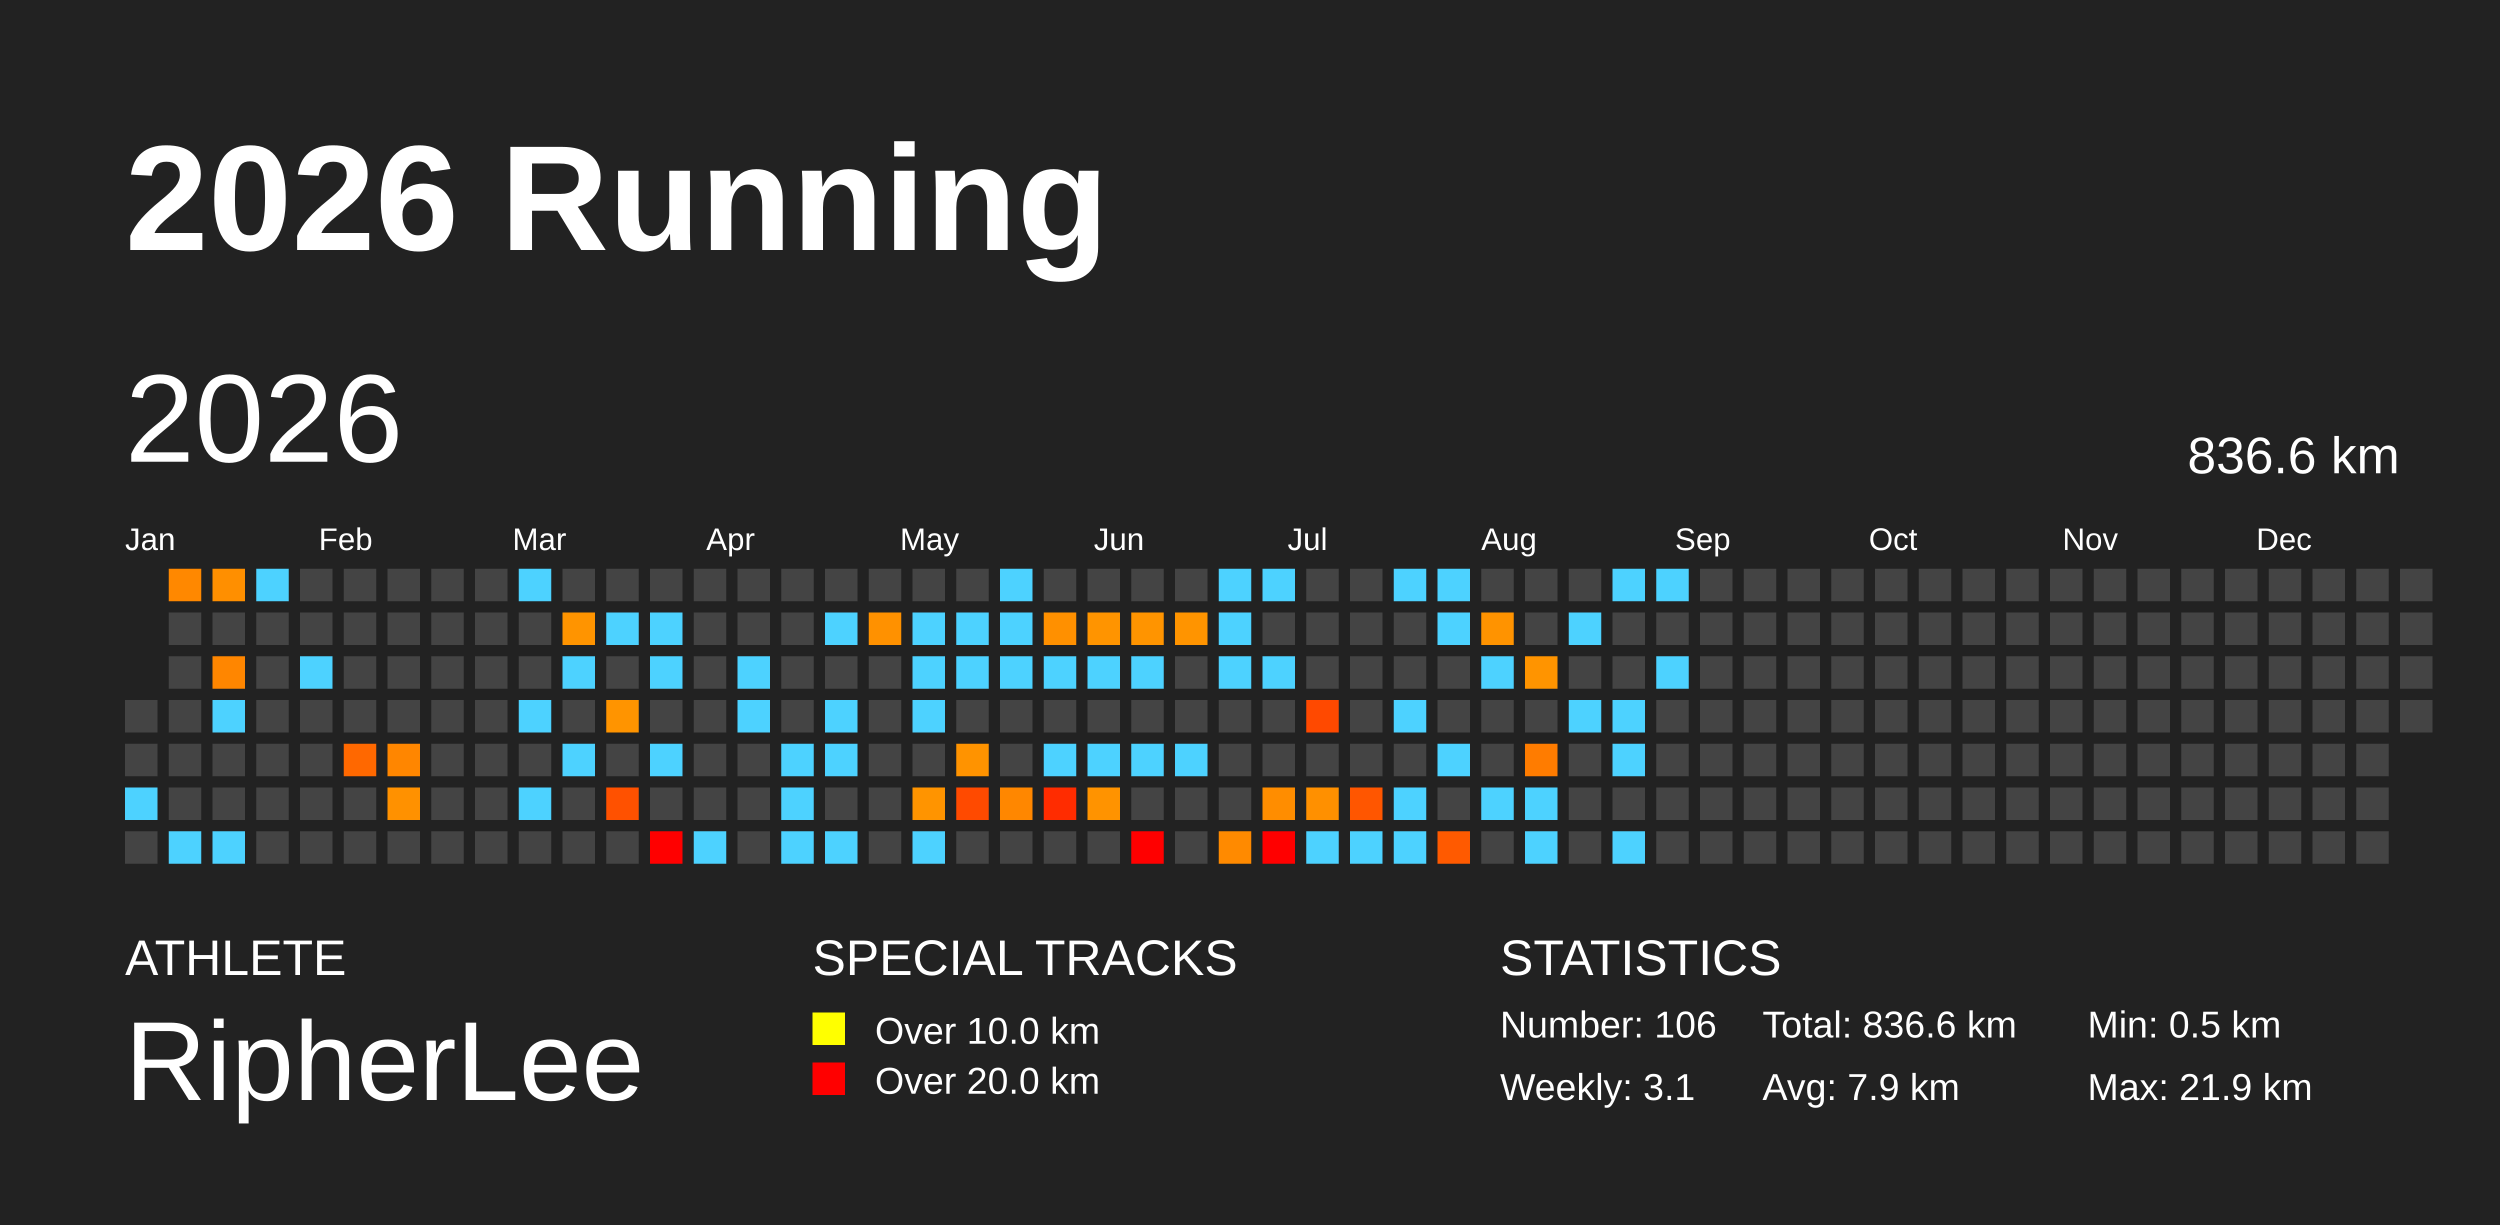
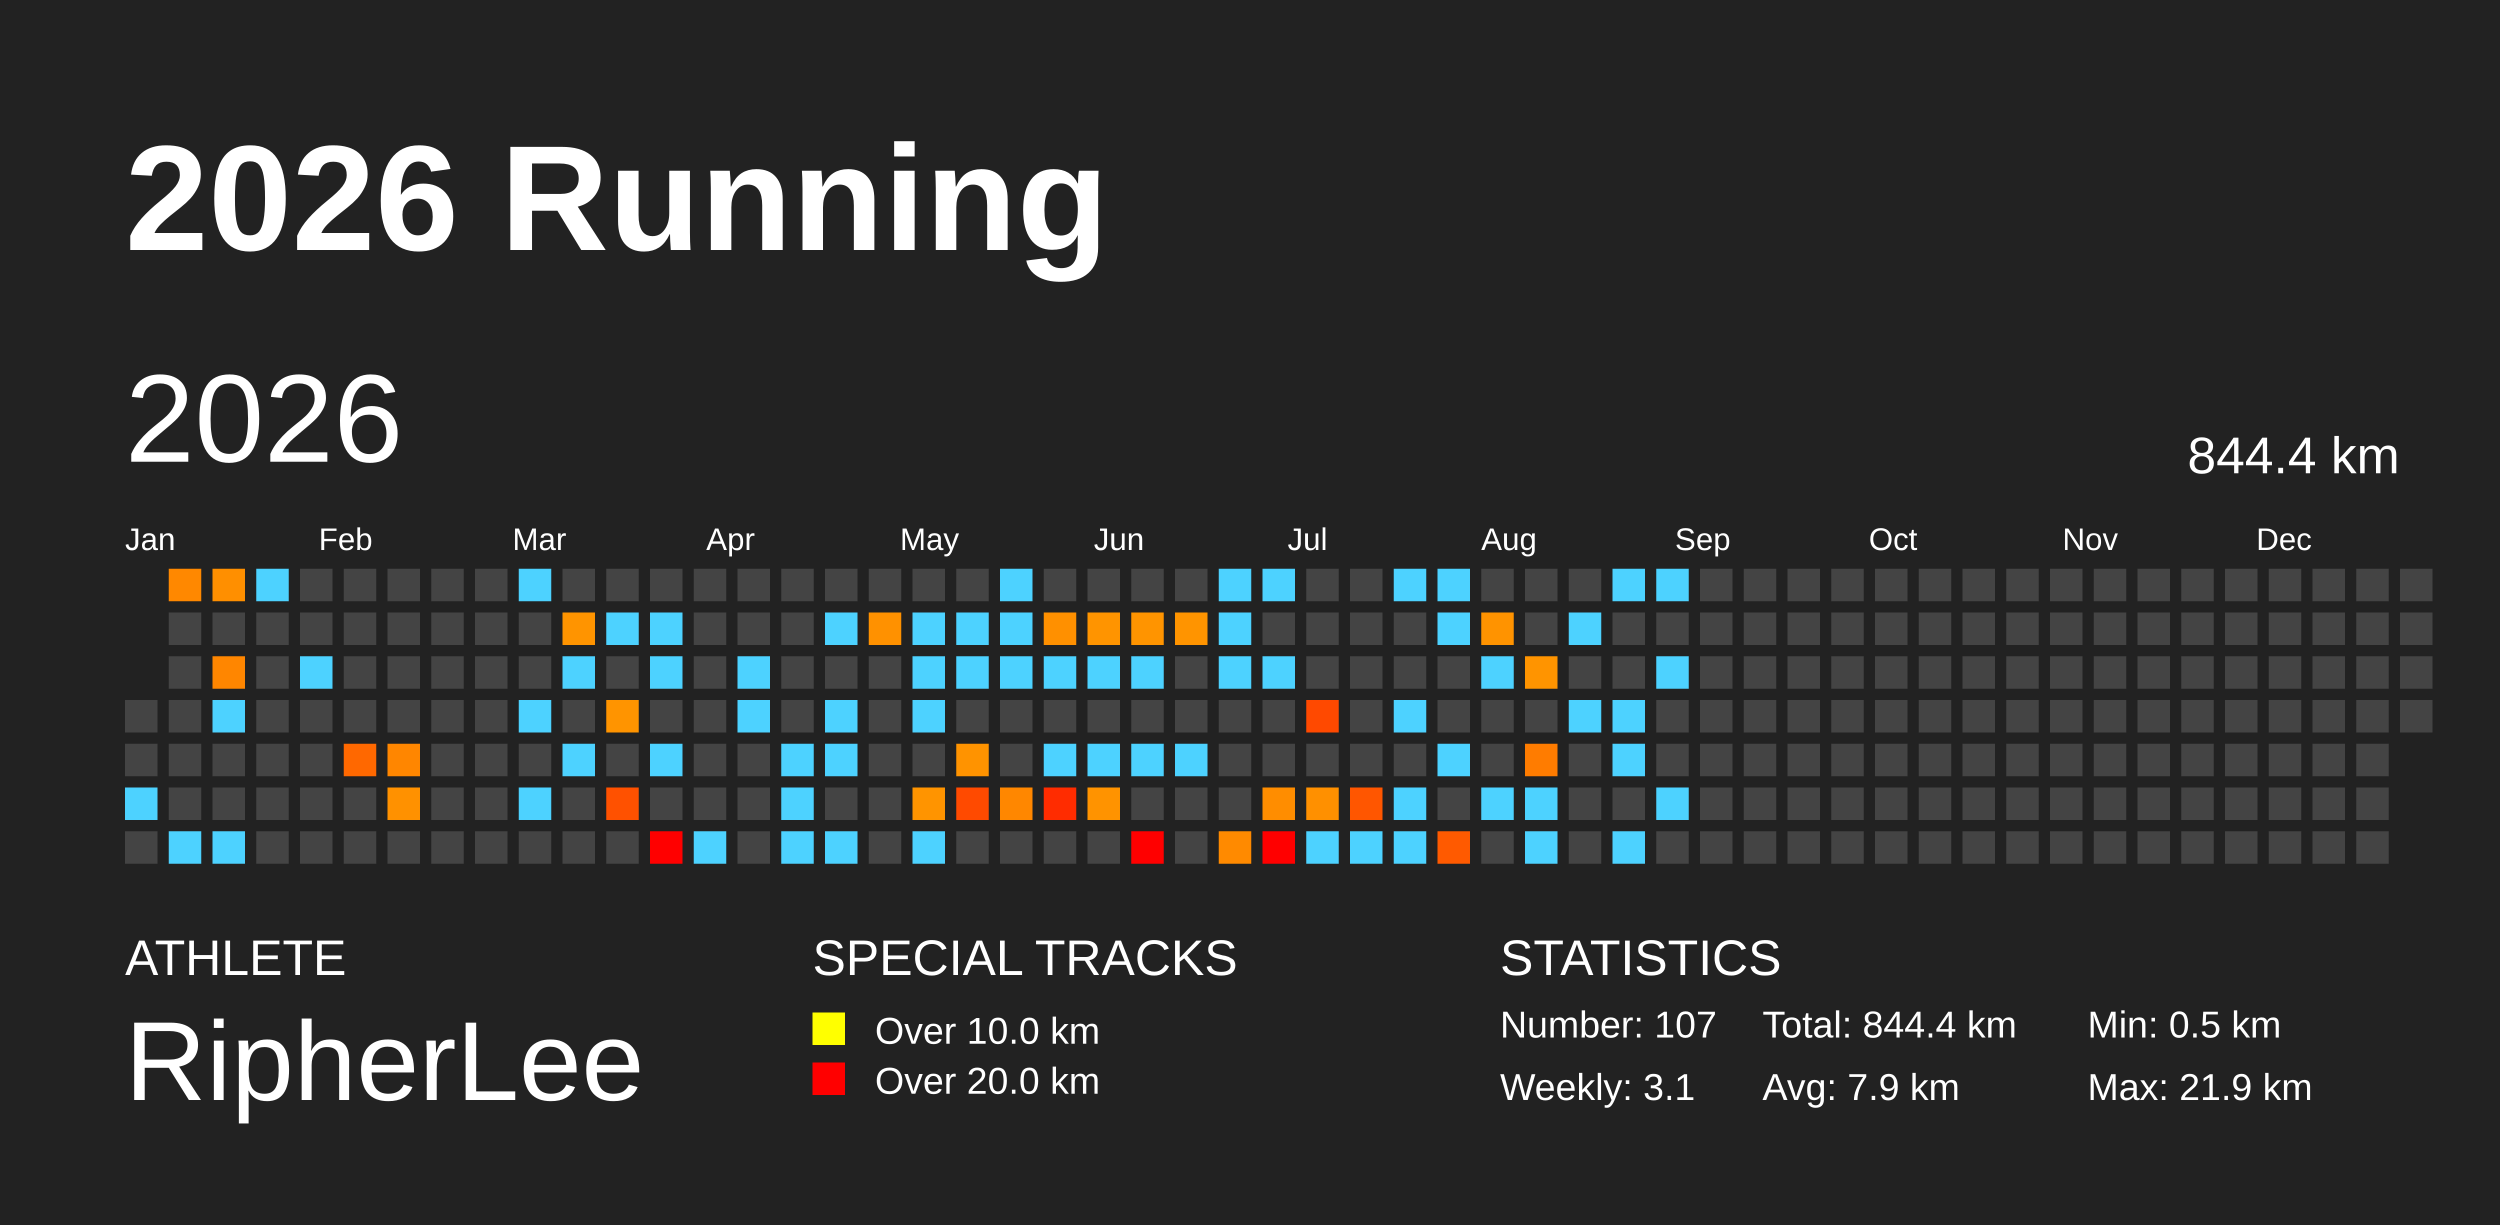
<svg xmlns="http://www.w3.org/2000/svg" baseProfile="full" height="98mm" version="1.1" viewBox="0,0,200,98" width="200mm">
  <defs />
  <rect fill="#222222" height="98" width="200" x="0" y="0" />
  <text fill="#FFFFFF" style="font-size:12px; font-family:Arial; font-weight:bold;" x="10" y="20">2026 Running</text>
  <text fill="#FFFFFF" style="font-size:4px; font-family:Arial" x="10" y="78">ATHLETE</text>
  <text fill="#FFFFFF" style="font-size:9px; font-family:Arial" x="10" y="88">RipherLee</text>
  <text fill="#FFFFFF" style="font-size:4px; font-family:Arial" x="65" y="78">SPECIAL TRACKS</text>
  <rect fill="yellow" height="2.6" width="2.6" x="65" y="81" />
  <text fill="#FFFFFF" style="font-size:3px; font-family:Arial" x="70" y="83.5">Over 10.0 km</text>
  <rect fill="red" height="2.6" width="2.6" x="65" y="85" />
  <text fill="#FFFFFF" style="font-size:3px; font-family:Arial" x="70" y="87.5">Over 20.0 km</text>
  <text fill="#FFFFFF" style="font-size:4px; font-family:Arial" x="120" y="78">STATISTICS</text>
-   <text fill="#FFFFFF" style="font-size:3px; font-family:Arial" x="120" y="83">Number: 106</text>
+   <text fill="#FFFFFF" style="font-size:3px; font-family:Arial" x="120" y="83">Number: 107</text>
  <text fill="#FFFFFF" style="font-size:3px; font-family:Arial" x="120" y="88">Weekly: 3.1</text>
-   <text fill="#FFFFFF" style="font-size:3px; font-family:Arial" x="141" y="83">Total: 836.6 km</text>
+   <text fill="#FFFFFF" style="font-size:3px; font-family:Arial" x="141" y="83">Total: 844.4 km</text>
  <text fill="#FFFFFF" style="font-size:3px; font-family:Arial" x="141" y="88">Avg: 7.9 km</text>
  <text fill="#FFFFFF" style="font-size:3px; font-family:Arial" x="167" y="83">Min: 0.5 km</text>
  <text fill="#FFFFFF" style="font-size:3px; font-family:Arial" x="167" y="88">Max: 21.9 km</text>
  <text dominant-baseline="hanging" fill="#FFFFFF" style="font-size:10.0px; font-family:Arial;" x="10" y="30">2026</text>
-   <text dominant-baseline="hanging" fill="#FFFFFF" style="font-size:4.125px; font-family:Arial;" x="175" y="35">836.6 km</text>
+   <text dominant-baseline="hanging" fill="#FFFFFF" style="font-size:4.125px; font-family:Arial;" x="175" y="35">844.4 km</text>
  <text fill="#FFFFFF" style="font-size:2.5px; font-family:Arial" x="10.0" y="44">Jan</text>
  <text fill="#FFFFFF" style="font-size:2.5px; font-family:Arial" x="25.5" y="44">Feb</text>
  <text fill="#FFFFFF" style="font-size:2.5px; font-family:Arial" x="41.0" y="44">Mar</text>
  <text fill="#FFFFFF" style="font-size:2.5px; font-family:Arial" x="56.5" y="44">Apr</text>
  <text fill="#FFFFFF" style="font-size:2.5px; font-family:Arial" x="72.0" y="44">May</text>
  <text fill="#FFFFFF" style="font-size:2.5px; font-family:Arial" x="87.5" y="44">Jun</text>
  <text fill="#FFFFFF" style="font-size:2.5px; font-family:Arial" x="103.0" y="44">Jul</text>
  <text fill="#FFFFFF" style="font-size:2.5px; font-family:Arial" x="118.5" y="44">Aug</text>
  <text fill="#FFFFFF" style="font-size:2.5px; font-family:Arial" x="134.0" y="44">Sep</text>
  <text fill="#FFFFFF" style="font-size:2.5px; font-family:Arial" x="149.5" y="44">Oct</text>
  <text fill="#FFFFFF" style="font-size:2.5px; font-family:Arial" x="165.0" y="44">Nov</text>
  <text fill="#FFFFFF" style="font-size:2.5px; font-family:Arial" x="180.5" y="44">Dec</text>
  <rect fill="#444444" height="2.6" width="2.6" x="10.0" y="56.0" />
  <rect fill="#444444" height="2.6" width="2.6" x="10.0" y="59.5" />
  <rect fill="#4dd2ff" height="2.6" width="2.6" x="10.0" y="63.0" />
  <rect fill="#444444" height="2.6" width="2.6" x="10.0" y="66.5" />
  <rect fill="#ff8800" height="2.6" width="2.6" x="13.5" y="45.5" />
  <rect fill="#444444" height="2.6" width="2.6" x="13.5" y="49.0" />
  <rect fill="#444444" height="2.6" width="2.6" x="13.5" y="52.5" />
  <rect fill="#444444" height="2.6" width="2.6" x="13.5" y="56.0" />
  <rect fill="#444444" height="2.6" width="2.6" x="13.5" y="59.5" />
  <rect fill="#444444" height="2.6" width="2.6" x="13.5" y="63.0" />
  <rect fill="#4dd2ff" height="2.6" width="2.6" x="13.5" y="66.5" />
  <rect fill="#ff8f00" height="2.6" width="2.6" x="17.0" y="45.5" />
  <rect fill="#444444" height="2.6" width="2.6" x="17.0" y="49.0" />
  <rect fill="#ff8600" height="2.6" width="2.6" x="17.0" y="52.5" />
  <rect fill="#4dd2ff" height="2.6" width="2.6" x="17.0" y="56.0" />
  <rect fill="#444444" height="2.6" width="2.6" x="17.0" y="59.5" />
  <rect fill="#444444" height="2.6" width="2.6" x="17.0" y="63.0" />
  <rect fill="#4dd2ff" height="2.6" width="2.6" x="17.0" y="66.5" />
  <rect fill="#4dd2ff" height="2.6" width="2.6" x="20.5" y="45.5" />
  <rect fill="#444444" height="2.6" width="2.6" x="20.5" y="49.0" />
  <rect fill="#444444" height="2.6" width="2.6" x="20.5" y="52.5" />
  <rect fill="#444444" height="2.6" width="2.6" x="20.5" y="56.0" />
  <rect fill="#444444" height="2.6" width="2.6" x="20.5" y="59.5" />
  <rect fill="#444444" height="2.6" width="2.6" x="20.5" y="63.0" />
  <rect fill="#444444" height="2.6" width="2.6" x="20.5" y="66.5" />
  <rect fill="#444444" height="2.6" width="2.6" x="24.0" y="45.5" />
  <rect fill="#444444" height="2.6" width="2.6" x="24.0" y="49.0" />
  <rect fill="#4dd2ff" height="2.6" width="2.6" x="24.0" y="52.5" />
  <rect fill="#444444" height="2.6" width="2.6" x="24.0" y="56.0" />
  <rect fill="#444444" height="2.6" width="2.6" x="24.0" y="59.5" />
  <rect fill="#444444" height="2.6" width="2.6" x="24.0" y="63.0" />
  <rect fill="#444444" height="2.6" width="2.6" x="24.0" y="66.5" />
  <rect fill="#444444" height="2.6" width="2.6" x="27.5" y="45.5" />
  <rect fill="#444444" height="2.6" width="2.6" x="27.5" y="49.0" />
  <rect fill="#444444" height="2.6" width="2.6" x="27.5" y="52.5" />
  <rect fill="#444444" height="2.6" width="2.6" x="27.5" y="56.0" />
  <rect fill="#ff6800" height="2.6" width="2.6" x="27.5" y="59.5" />
  <rect fill="#444444" height="2.6" width="2.6" x="27.5" y="63.0" />
  <rect fill="#444444" height="2.6" width="2.6" x="27.5" y="66.5" />
  <rect fill="#444444" height="2.6" width="2.6" x="31.0" y="45.5" />
  <rect fill="#444444" height="2.6" width="2.6" x="31.0" y="49.0" />
  <rect fill="#444444" height="2.6" width="2.6" x="31.0" y="52.5" />
  <rect fill="#444444" height="2.6" width="2.6" x="31.0" y="56.0" />
  <rect fill="#ff8600" height="2.6" width="2.6" x="31.0" y="59.5" />
  <rect fill="#ff9100" height="2.6" width="2.6" x="31.0" y="63.0" />
  <rect fill="#444444" height="2.6" width="2.6" x="31.0" y="66.5" />
  <rect fill="#444444" height="2.6" width="2.6" x="34.5" y="45.5" />
  <rect fill="#444444" height="2.6" width="2.6" x="34.5" y="49.0" />
  <rect fill="#444444" height="2.6" width="2.6" x="34.5" y="52.5" />
  <rect fill="#444444" height="2.6" width="2.6" x="34.5" y="56.0" />
  <rect fill="#444444" height="2.6" width="2.6" x="34.5" y="59.5" />
  <rect fill="#444444" height="2.6" width="2.6" x="34.5" y="63.0" />
  <rect fill="#444444" height="2.6" width="2.6" x="34.5" y="66.5" />
  <rect fill="#444444" height="2.6" width="2.6" x="38.0" y="45.5" />
  <rect fill="#444444" height="2.6" width="2.6" x="38.0" y="49.0" />
  <rect fill="#444444" height="2.6" width="2.6" x="38.0" y="52.5" />
  <rect fill="#444444" height="2.6" width="2.6" x="38.0" y="56.0" />
  <rect fill="#444444" height="2.6" width="2.6" x="38.0" y="59.5" />
  <rect fill="#444444" height="2.6" width="2.6" x="38.0" y="63.0" />
  <rect fill="#444444" height="2.6" width="2.6" x="38.0" y="66.5" />
  <rect fill="#4dd2ff" height="2.6" width="2.6" x="41.5" y="45.5" />
  <rect fill="#444444" height="2.6" width="2.6" x="41.5" y="49.0" />
  <rect fill="#444444" height="2.6" width="2.6" x="41.5" y="52.5" />
  <rect fill="#4dd2ff" height="2.6" width="2.6" x="41.5" y="56.0" />
  <rect fill="#444444" height="2.6" width="2.6" x="41.5" y="59.5" />
  <rect fill="#4dd2ff" height="2.6" width="2.6" x="41.5" y="63.0" />
  <rect fill="#444444" height="2.6" width="2.6" x="41.5" y="66.5" />
  <rect fill="#444444" height="2.6" width="2.6" x="45.0" y="45.5" />
  <rect fill="#ff9400" height="2.6" width="2.6" x="45.0" y="49.0" />
  <rect fill="#4dd2ff" height="2.6" width="2.6" x="45.0" y="52.5" />
  <rect fill="#444444" height="2.6" width="2.6" x="45.0" y="56.0" />
  <rect fill="#4dd2ff" height="2.6" width="2.6" x="45.0" y="59.5" />
  <rect fill="#444444" height="2.6" width="2.6" x="45.0" y="63.0" />
  <rect fill="#444444" height="2.6" width="2.6" x="45.0" y="66.5" />
  <rect fill="#444444" height="2.6" width="2.6" x="48.5" y="45.5" />
  <rect fill="#4dd2ff" height="2.6" width="2.6" x="48.5" y="49.0" />
  <rect fill="#444444" height="2.6" width="2.6" x="48.5" y="52.5" />
  <rect fill="#ff9400" height="2.6" width="2.6" x="48.5" y="56.0" />
  <rect fill="#444444" height="2.6" width="2.6" x="48.5" y="59.5" />
  <rect fill="#ff5100" height="2.6" width="2.6" x="48.5" y="63.0" />
  <rect fill="#444444" height="2.6" width="2.6" x="48.5" y="66.5" />
  <rect fill="#444444" height="2.6" width="2.6" x="52.0" y="45.5" />
  <rect fill="#4dd2ff" height="2.6" width="2.6" x="52.0" y="49.0" />
  <rect fill="#4dd2ff" height="2.6" width="2.6" x="52.0" y="52.5" />
  <rect fill="#444444" height="2.6" width="2.6" x="52.0" y="56.0" />
  <rect fill="#4dd2ff" height="2.6" width="2.6" x="52.0" y="59.5" />
  <rect fill="#444444" height="2.6" width="2.6" x="52.0" y="63.0" />
  <rect fill="red" height="2.6" width="2.6" x="52.0" y="66.5" />
  <rect fill="#444444" height="2.6" width="2.6" x="55.5" y="45.5" />
  <rect fill="#444444" height="2.6" width="2.6" x="55.5" y="49.0" />
  <rect fill="#444444" height="2.6" width="2.6" x="55.5" y="52.5" />
  <rect fill="#444444" height="2.6" width="2.6" x="55.5" y="56.0" />
  <rect fill="#444444" height="2.6" width="2.6" x="55.5" y="59.5" />
  <rect fill="#444444" height="2.6" width="2.6" x="55.5" y="63.0" />
  <rect fill="#4dd2ff" height="2.6" width="2.6" x="55.5" y="66.5" />
  <rect fill="#444444" height="2.6" width="2.6" x="59.0" y="45.5" />
  <rect fill="#444444" height="2.6" width="2.6" x="59.0" y="49.0" />
  <rect fill="#4dd2ff" height="2.6" width="2.6" x="59.0" y="52.5" />
  <rect fill="#4dd2ff" height="2.6" width="2.6" x="59.0" y="56.0" />
  <rect fill="#444444" height="2.6" width="2.6" x="59.0" y="59.5" />
  <rect fill="#444444" height="2.6" width="2.6" x="59.0" y="63.0" />
  <rect fill="#444444" height="2.6" width="2.6" x="59.0" y="66.5" />
  <rect fill="#444444" height="2.6" width="2.6" x="62.5" y="45.5" />
  <rect fill="#444444" height="2.6" width="2.6" x="62.5" y="49.0" />
  <rect fill="#444444" height="2.6" width="2.6" x="62.5" y="52.5" />
  <rect fill="#444444" height="2.6" width="2.6" x="62.5" y="56.0" />
  <rect fill="#4dd2ff" height="2.6" width="2.6" x="62.5" y="59.5" />
  <rect fill="#4dd2ff" height="2.6" width="2.6" x="62.5" y="63.0" />
  <rect fill="#4dd2ff" height="2.6" width="2.6" x="62.5" y="66.5" />
  <rect fill="#444444" height="2.6" width="2.6" x="66.0" y="45.5" />
  <rect fill="#4dd2ff" height="2.6" width="2.6" x="66.0" y="49.0" />
  <rect fill="#444444" height="2.6" width="2.6" x="66.0" y="52.5" />
  <rect fill="#4dd2ff" height="2.6" width="2.6" x="66.0" y="56.0" />
  <rect fill="#4dd2ff" height="2.6" width="2.6" x="66.0" y="59.5" />
  <rect fill="#444444" height="2.6" width="2.6" x="66.0" y="63.0" />
  <rect fill="#4dd2ff" height="2.6" width="2.6" x="66.0" y="66.5" />
  <rect fill="#444444" height="2.6" width="2.6" x="69.5" y="45.5" />
  <rect fill="#ff9100" height="2.6" width="2.6" x="69.5" y="49.0" />
  <rect fill="#444444" height="2.6" width="2.6" x="69.5" y="52.5" />
  <rect fill="#444444" height="2.6" width="2.6" x="69.5" y="56.0" />
  <rect fill="#444444" height="2.6" width="2.6" x="69.5" y="59.5" />
  <rect fill="#444444" height="2.6" width="2.6" x="69.5" y="63.0" />
  <rect fill="#444444" height="2.6" width="2.6" x="69.5" y="66.5" />
  <rect fill="#444444" height="2.6" width="2.6" x="73.0" y="45.5" />
  <rect fill="#4dd2ff" height="2.6" width="2.6" x="73.0" y="49.0" />
  <rect fill="#4dd2ff" height="2.6" width="2.6" x="73.0" y="52.5" />
  <rect fill="#4dd2ff" height="2.6" width="2.6" x="73.0" y="56.0" />
  <rect fill="#444444" height="2.6" width="2.6" x="73.0" y="59.5" />
  <rect fill="#ff9400" height="2.6" width="2.6" x="73.0" y="63.0" />
  <rect fill="#4dd2ff" height="2.6" width="2.6" x="73.0" y="66.5" />
  <rect fill="#444444" height="2.6" width="2.6" x="76.5" y="45.5" />
  <rect fill="#4dd2ff" height="2.6" width="2.6" x="76.5" y="49.0" />
  <rect fill="#4dd2ff" height="2.6" width="2.6" x="76.5" y="52.5" />
  <rect fill="#444444" height="2.6" width="2.6" x="76.5" y="56.0" />
  <rect fill="#ff9300" height="2.6" width="2.6" x="76.5" y="59.5" />
  <rect fill="#ff4a00" height="2.6" width="2.6" x="76.5" y="63.0" />
  <rect fill="#444444" height="2.6" width="2.6" x="76.5" y="66.5" />
  <rect fill="#4dd2ff" height="2.6" width="2.6" x="80.0" y="45.5" />
  <rect fill="#4dd2ff" height="2.6" width="2.6" x="80.0" y="49.0" />
  <rect fill="#4dd2ff" height="2.6" width="2.6" x="80.0" y="52.5" />
  <rect fill="#444444" height="2.6" width="2.6" x="80.0" y="56.0" />
  <rect fill="#444444" height="2.6" width="2.6" x="80.0" y="59.5" />
  <rect fill="#ff8700" height="2.6" width="2.6" x="80.0" y="63.0" />
  <rect fill="#444444" height="2.6" width="2.6" x="80.0" y="66.5" />
  <rect fill="#444444" height="2.6" width="2.6" x="83.5" y="45.5" />
  <rect fill="#ff9000" height="2.6" width="2.6" x="83.5" y="49.0" />
  <rect fill="#4dd2ff" height="2.6" width="2.6" x="83.5" y="52.5" />
  <rect fill="#444444" height="2.6" width="2.6" x="83.5" y="56.0" />
  <rect fill="#4dd2ff" height="2.6" width="2.6" x="83.5" y="59.5" />
  <rect fill="#ff2c00" height="2.6" width="2.6" x="83.5" y="63.0" />
  <rect fill="#444444" height="2.6" width="2.6" x="83.5" y="66.5" />
  <rect fill="#444444" height="2.6" width="2.6" x="87.0" y="45.5" />
  <rect fill="#ff9400" height="2.6" width="2.6" x="87.0" y="49.0" />
  <rect fill="#4dd2ff" height="2.6" width="2.6" x="87.0" y="52.5" />
  <rect fill="#444444" height="2.6" width="2.6" x="87.0" y="56.0" />
  <rect fill="#4dd2ff" height="2.6" width="2.6" x="87.0" y="59.5" />
  <rect fill="#ff9300" height="2.6" width="2.6" x="87.0" y="63.0" />
  <rect fill="#444444" height="2.6" width="2.6" x="87.0" y="66.5" />
  <rect fill="#444444" height="2.6" width="2.6" x="90.5" y="45.5" />
  <rect fill="#ff9400" height="2.6" width="2.6" x="90.5" y="49.0" />
  <rect fill="#4dd2ff" height="2.6" width="2.6" x="90.5" y="52.5" />
  <rect fill="#444444" height="2.6" width="2.6" x="90.5" y="56.0" />
  <rect fill="#4dd2ff" height="2.6" width="2.6" x="90.5" y="59.5" />
  <rect fill="#444444" height="2.6" width="2.6" x="90.5" y="63.0" />
  <rect fill="red" height="2.6" width="2.6" x="90.5" y="66.5" />
  <rect fill="#444444" height="2.6" width="2.6" x="94.0" y="45.5" />
  <rect fill="#ff9400" height="2.6" width="2.6" x="94.0" y="49.0" />
  <rect fill="#444444" height="2.6" width="2.6" x="94.0" y="52.5" />
  <rect fill="#444444" height="2.6" width="2.6" x="94.0" y="56.0" />
  <rect fill="#4dd2ff" height="2.6" width="2.6" x="94.0" y="59.5" />
  <rect fill="#444444" height="2.6" width="2.6" x="94.0" y="63.0" />
  <rect fill="#444444" height="2.6" width="2.6" x="94.0" y="66.5" />
  <rect fill="#4dd2ff" height="2.6" width="2.6" x="97.5" y="45.5" />
  <rect fill="#4dd2ff" height="2.6" width="2.6" x="97.5" y="49.0" />
  <rect fill="#4dd2ff" height="2.6" width="2.6" x="97.5" y="52.5" />
  <rect fill="#444444" height="2.6" width="2.6" x="97.5" y="56.0" />
  <rect fill="#444444" height="2.6" width="2.6" x="97.5" y="59.5" />
  <rect fill="#444444" height="2.6" width="2.6" x="97.5" y="63.0" />
  <rect fill="#ff8a00" height="2.6" width="2.6" x="97.5" y="66.5" />
  <rect fill="#4dd2ff" height="2.6" width="2.6" x="101.0" y="45.5" />
  <rect fill="#444444" height="2.6" width="2.6" x="101.0" y="49.0" />
  <rect fill="#4dd2ff" height="2.6" width="2.6" x="101.0" y="52.5" />
  <rect fill="#444444" height="2.6" width="2.6" x="101.0" y="56.0" />
  <rect fill="#444444" height="2.6" width="2.6" x="101.0" y="59.5" />
  <rect fill="#ff8d00" height="2.6" width="2.6" x="101.0" y="63.0" />
  <rect fill="red" height="2.6" width="2.6" x="101.0" y="66.5" />
  <rect fill="#444444" height="2.6" width="2.6" x="104.5" y="45.5" />
  <rect fill="#444444" height="2.6" width="2.6" x="104.5" y="49.0" />
  <rect fill="#444444" height="2.6" width="2.6" x="104.5" y="52.5" />
  <rect fill="#ff4900" height="2.6" width="2.6" x="104.5" y="56.0" />
  <rect fill="#444444" height="2.6" width="2.6" x="104.5" y="59.5" />
  <rect fill="#ff9000" height="2.6" width="2.6" x="104.5" y="63.0" />
  <rect fill="#4dd2ff" height="2.6" width="2.6" x="104.5" y="66.5" />
  <rect fill="#444444" height="2.6" width="2.6" x="108.0" y="45.5" />
  <rect fill="#444444" height="2.6" width="2.6" x="108.0" y="49.0" />
  <rect fill="#444444" height="2.6" width="2.6" x="108.0" y="52.5" />
  <rect fill="#444444" height="2.6" width="2.6" x="108.0" y="56.0" />
  <rect fill="#444444" height="2.6" width="2.6" x="108.0" y="59.5" />
  <rect fill="#ff5600" height="2.6" width="2.6" x="108.0" y="63.0" />
  <rect fill="#4dd2ff" height="2.6" width="2.6" x="108.0" y="66.5" />
  <rect fill="#4dd2ff" height="2.6" width="2.6" x="111.5" y="45.5" />
  <rect fill="#444444" height="2.6" width="2.6" x="111.5" y="49.0" />
  <rect fill="#444444" height="2.6" width="2.6" x="111.5" y="52.5" />
  <rect fill="#4dd2ff" height="2.6" width="2.6" x="111.5" y="56.0" />
  <rect fill="#444444" height="2.6" width="2.6" x="111.5" y="59.5" />
  <rect fill="#4dd2ff" height="2.6" width="2.6" x="111.5" y="63.0" />
  <rect fill="#4dd2ff" height="2.6" width="2.6" x="111.5" y="66.5" />
  <rect fill="#4dd2ff" height="2.6" width="2.6" x="115.0" y="45.5" />
  <rect fill="#4dd2ff" height="2.6" width="2.6" x="115.0" y="49.0" />
  <rect fill="#444444" height="2.6" width="2.6" x="115.0" y="52.5" />
  <rect fill="#444444" height="2.6" width="2.6" x="115.0" y="56.0" />
  <rect fill="#4dd2ff" height="2.6" width="2.6" x="115.0" y="59.5" />
  <rect fill="#444444" height="2.6" width="2.6" x="115.0" y="63.0" />
  <rect fill="#ff5a00" height="2.6" width="2.6" x="115.0" y="66.5" />
  <rect fill="#444444" height="2.6" width="2.6" x="118.5" y="45.5" />
  <rect fill="#ff9300" height="2.6" width="2.6" x="118.5" y="49.0" />
  <rect fill="#4dd2ff" height="2.6" width="2.6" x="118.5" y="52.5" />
  <rect fill="#444444" height="2.6" width="2.6" x="118.5" y="56.0" />
  <rect fill="#444444" height="2.6" width="2.6" x="118.5" y="59.5" />
  <rect fill="#4dd2ff" height="2.6" width="2.6" x="118.5" y="63.0" />
  <rect fill="#444444" height="2.6" width="2.6" x="118.5" y="66.5" />
  <rect fill="#444444" height="2.6" width="2.6" x="122.0" y="45.5" />
  <rect fill="#444444" height="2.6" width="2.6" x="122.0" y="49.0" />
  <rect fill="#ff9400" height="2.6" width="2.6" x="122.0" y="52.5" />
  <rect fill="#444444" height="2.6" width="2.6" x="122.0" y="56.0" />
  <rect fill="#ff7c00" height="2.6" width="2.6" x="122.0" y="59.5" />
  <rect fill="#4dd2ff" height="2.6" width="2.6" x="122.0" y="63.0" />
  <rect fill="#4dd2ff" height="2.6" width="2.6" x="122.0" y="66.5" />
  <rect fill="#444444" height="2.6" width="2.6" x="125.5" y="45.5" />
  <rect fill="#4dd2ff" height="2.6" width="2.6" x="125.5" y="49.0" />
  <rect fill="#444444" height="2.6" width="2.6" x="125.5" y="52.5" />
  <rect fill="#4dd2ff" height="2.6" width="2.6" x="125.5" y="56.0" />
  <rect fill="#444444" height="2.6" width="2.6" x="125.5" y="59.5" />
  <rect fill="#444444" height="2.6" width="2.6" x="125.5" y="63.0" />
  <rect fill="#444444" height="2.6" width="2.6" x="125.5" y="66.5" />
  <rect fill="#4dd2ff" height="2.6" width="2.6" x="129.0" y="45.5" />
  <rect fill="#444444" height="2.6" width="2.6" x="129.0" y="49.0" />
  <rect fill="#444444" height="2.6" width="2.6" x="129.0" y="52.5" />
  <rect fill="#4dd2ff" height="2.6" width="2.6" x="129.0" y="56.0" />
  <rect fill="#4dd2ff" height="2.6" width="2.6" x="129.0" y="59.5" />
  <rect fill="#444444" height="2.6" width="2.6" x="129.0" y="63.0" />
  <rect fill="#4dd2ff" height="2.6" width="2.6" x="129.0" y="66.5" />
  <rect fill="#4dd2ff" height="2.6" width="2.6" x="132.5" y="45.5" />
  <rect fill="#444444" height="2.6" width="2.6" x="132.5" y="49.0" />
  <rect fill="#4dd2ff" height="2.6" width="2.6" x="132.5" y="52.5" />
  <rect fill="#444444" height="2.6" width="2.6" x="132.5" y="56.0" />
  <rect fill="#444444" height="2.6" width="2.6" x="132.5" y="59.5" />
-   <rect fill="#444444" height="2.6" width="2.6" x="132.5" y="63.0" />
+   <rect fill="#4dd2ff" height="2.6" width="2.6" x="132.5" y="63.0" />
  <rect fill="#444444" height="2.6" width="2.6" x="132.5" y="66.5" />
  <rect fill="#444444" height="2.6" width="2.6" x="136.0" y="45.5" />
  <rect fill="#444444" height="2.6" width="2.6" x="136.0" y="49.0" />
  <rect fill="#444444" height="2.6" width="2.6" x="136.0" y="52.5" />
  <rect fill="#444444" height="2.6" width="2.6" x="136.0" y="56.0" />
  <rect fill="#444444" height="2.6" width="2.6" x="136.0" y="59.5" />
  <rect fill="#444444" height="2.6" width="2.6" x="136.0" y="63.0" />
  <rect fill="#444444" height="2.6" width="2.6" x="136.0" y="66.5" />
  <rect fill="#444444" height="2.6" width="2.6" x="139.5" y="45.5" />
  <rect fill="#444444" height="2.6" width="2.6" x="139.5" y="49.0" />
  <rect fill="#444444" height="2.6" width="2.6" x="139.5" y="52.5" />
  <rect fill="#444444" height="2.6" width="2.6" x="139.5" y="56.0" />
  <rect fill="#444444" height="2.6" width="2.6" x="139.5" y="59.5" />
  <rect fill="#444444" height="2.6" width="2.6" x="139.5" y="63.0" />
  <rect fill="#444444" height="2.6" width="2.6" x="139.5" y="66.5" />
  <rect fill="#444444" height="2.6" width="2.6" x="143.0" y="45.5" />
  <rect fill="#444444" height="2.6" width="2.6" x="143.0" y="49.0" />
  <rect fill="#444444" height="2.6" width="2.6" x="143.0" y="52.5" />
  <rect fill="#444444" height="2.6" width="2.6" x="143.0" y="56.0" />
  <rect fill="#444444" height="2.6" width="2.6" x="143.0" y="59.5" />
  <rect fill="#444444" height="2.6" width="2.6" x="143.0" y="63.0" />
  <rect fill="#444444" height="2.6" width="2.6" x="143.0" y="66.5" />
  <rect fill="#444444" height="2.6" width="2.6" x="146.5" y="45.5" />
  <rect fill="#444444" height="2.6" width="2.6" x="146.5" y="49.0" />
  <rect fill="#444444" height="2.6" width="2.6" x="146.5" y="52.5" />
  <rect fill="#444444" height="2.6" width="2.6" x="146.5" y="56.0" />
  <rect fill="#444444" height="2.6" width="2.6" x="146.5" y="59.5" />
  <rect fill="#444444" height="2.6" width="2.6" x="146.5" y="63.0" />
  <rect fill="#444444" height="2.6" width="2.6" x="146.5" y="66.5" />
  <rect fill="#444444" height="2.6" width="2.6" x="150.0" y="45.5" />
  <rect fill="#444444" height="2.6" width="2.6" x="150.0" y="49.0" />
  <rect fill="#444444" height="2.6" width="2.6" x="150.0" y="52.5" />
  <rect fill="#444444" height="2.6" width="2.6" x="150.0" y="56.0" />
  <rect fill="#444444" height="2.6" width="2.6" x="150.0" y="59.5" />
  <rect fill="#444444" height="2.6" width="2.6" x="150.0" y="63.0" />
  <rect fill="#444444" height="2.6" width="2.6" x="150.0" y="66.5" />
  <rect fill="#444444" height="2.6" width="2.6" x="153.5" y="45.5" />
  <rect fill="#444444" height="2.6" width="2.6" x="153.5" y="49.0" />
  <rect fill="#444444" height="2.6" width="2.6" x="153.5" y="52.5" />
  <rect fill="#444444" height="2.6" width="2.6" x="153.5" y="56.0" />
  <rect fill="#444444" height="2.6" width="2.6" x="153.5" y="59.5" />
  <rect fill="#444444" height="2.6" width="2.6" x="153.5" y="63.0" />
  <rect fill="#444444" height="2.6" width="2.6" x="153.5" y="66.5" />
  <rect fill="#444444" height="2.6" width="2.6" x="157.0" y="45.5" />
  <rect fill="#444444" height="2.6" width="2.6" x="157.0" y="49.0" />
  <rect fill="#444444" height="2.6" width="2.6" x="157.0" y="52.5" />
  <rect fill="#444444" height="2.6" width="2.6" x="157.0" y="56.0" />
  <rect fill="#444444" height="2.6" width="2.6" x="157.0" y="59.5" />
  <rect fill="#444444" height="2.6" width="2.6" x="157.0" y="63.0" />
  <rect fill="#444444" height="2.6" width="2.6" x="157.0" y="66.5" />
  <rect fill="#444444" height="2.6" width="2.6" x="160.5" y="45.5" />
  <rect fill="#444444" height="2.6" width="2.6" x="160.5" y="49.0" />
  <rect fill="#444444" height="2.6" width="2.6" x="160.5" y="52.5" />
  <rect fill="#444444" height="2.6" width="2.6" x="160.5" y="56.0" />
  <rect fill="#444444" height="2.6" width="2.6" x="160.5" y="59.5" />
  <rect fill="#444444" height="2.6" width="2.6" x="160.5" y="63.0" />
  <rect fill="#444444" height="2.6" width="2.6" x="160.5" y="66.5" />
  <rect fill="#444444" height="2.6" width="2.6" x="164.0" y="45.5" />
  <rect fill="#444444" height="2.6" width="2.6" x="164.0" y="49.0" />
  <rect fill="#444444" height="2.6" width="2.6" x="164.0" y="52.5" />
  <rect fill="#444444" height="2.6" width="2.6" x="164.0" y="56.0" />
  <rect fill="#444444" height="2.6" width="2.6" x="164.0" y="59.5" />
  <rect fill="#444444" height="2.6" width="2.6" x="164.0" y="63.0" />
  <rect fill="#444444" height="2.6" width="2.6" x="164.0" y="66.5" />
  <rect fill="#444444" height="2.6" width="2.6" x="167.5" y="45.5" />
  <rect fill="#444444" height="2.6" width="2.6" x="167.5" y="49.0" />
  <rect fill="#444444" height="2.6" width="2.6" x="167.5" y="52.5" />
  <rect fill="#444444" height="2.6" width="2.6" x="167.5" y="56.0" />
  <rect fill="#444444" height="2.6" width="2.6" x="167.5" y="59.5" />
  <rect fill="#444444" height="2.6" width="2.6" x="167.5" y="63.0" />
  <rect fill="#444444" height="2.6" width="2.6" x="167.5" y="66.5" />
  <rect fill="#444444" height="2.6" width="2.6" x="171.0" y="45.5" />
  <rect fill="#444444" height="2.6" width="2.6" x="171.0" y="49.0" />
  <rect fill="#444444" height="2.6" width="2.6" x="171.0" y="52.5" />
  <rect fill="#444444" height="2.6" width="2.6" x="171.0" y="56.0" />
  <rect fill="#444444" height="2.6" width="2.6" x="171.0" y="59.5" />
  <rect fill="#444444" height="2.6" width="2.6" x="171.0" y="63.0" />
  <rect fill="#444444" height="2.6" width="2.6" x="171.0" y="66.5" />
  <rect fill="#444444" height="2.6" width="2.6" x="174.5" y="45.5" />
  <rect fill="#444444" height="2.6" width="2.6" x="174.5" y="49.0" />
  <rect fill="#444444" height="2.6" width="2.6" x="174.5" y="52.5" />
  <rect fill="#444444" height="2.6" width="2.6" x="174.5" y="56.0" />
  <rect fill="#444444" height="2.6" width="2.6" x="174.5" y="59.5" />
  <rect fill="#444444" height="2.6" width="2.6" x="174.5" y="63.0" />
  <rect fill="#444444" height="2.6" width="2.6" x="174.5" y="66.5" />
  <rect fill="#444444" height="2.6" width="2.6" x="178.0" y="45.5" />
  <rect fill="#444444" height="2.6" width="2.6" x="178.0" y="49.0" />
  <rect fill="#444444" height="2.6" width="2.6" x="178.0" y="52.5" />
  <rect fill="#444444" height="2.6" width="2.6" x="178.0" y="56.0" />
  <rect fill="#444444" height="2.6" width="2.6" x="178.0" y="59.5" />
  <rect fill="#444444" height="2.6" width="2.6" x="178.0" y="63.0" />
  <rect fill="#444444" height="2.6" width="2.6" x="178.0" y="66.5" />
  <rect fill="#444444" height="2.6" width="2.6" x="181.5" y="45.5" />
  <rect fill="#444444" height="2.6" width="2.6" x="181.5" y="49.0" />
  <rect fill="#444444" height="2.6" width="2.6" x="181.5" y="52.5" />
  <rect fill="#444444" height="2.6" width="2.6" x="181.5" y="56.0" />
  <rect fill="#444444" height="2.6" width="2.6" x="181.5" y="59.5" />
  <rect fill="#444444" height="2.6" width="2.6" x="181.5" y="63.0" />
  <rect fill="#444444" height="2.6" width="2.6" x="181.5" y="66.5" />
  <rect fill="#444444" height="2.6" width="2.6" x="185.0" y="45.5" />
  <rect fill="#444444" height="2.6" width="2.6" x="185.0" y="49.0" />
  <rect fill="#444444" height="2.6" width="2.6" x="185.0" y="52.5" />
  <rect fill="#444444" height="2.6" width="2.6" x="185.0" y="56.0" />
  <rect fill="#444444" height="2.6" width="2.6" x="185.0" y="59.5" />
  <rect fill="#444444" height="2.6" width="2.6" x="185.0" y="63.0" />
  <rect fill="#444444" height="2.6" width="2.6" x="185.0" y="66.5" />
  <rect fill="#444444" height="2.6" width="2.6" x="188.5" y="45.5" />
  <rect fill="#444444" height="2.6" width="2.6" x="188.5" y="49.0" />
  <rect fill="#444444" height="2.6" width="2.6" x="188.5" y="52.5" />
  <rect fill="#444444" height="2.6" width="2.6" x="188.5" y="56.0" />
  <rect fill="#444444" height="2.6" width="2.6" x="188.5" y="59.5" />
  <rect fill="#444444" height="2.6" width="2.6" x="188.5" y="63.0" />
  <rect fill="#444444" height="2.6" width="2.6" x="188.5" y="66.5" />
  <rect fill="#444444" height="2.6" width="2.6" x="192.0" y="45.5" />
  <rect fill="#444444" height="2.6" width="2.6" x="192.0" y="49.0" />
  <rect fill="#444444" height="2.6" width="2.6" x="192.0" y="52.5" />
  <rect fill="#444444" height="2.6" width="2.6" x="192.0" y="56.0" />
</svg>
